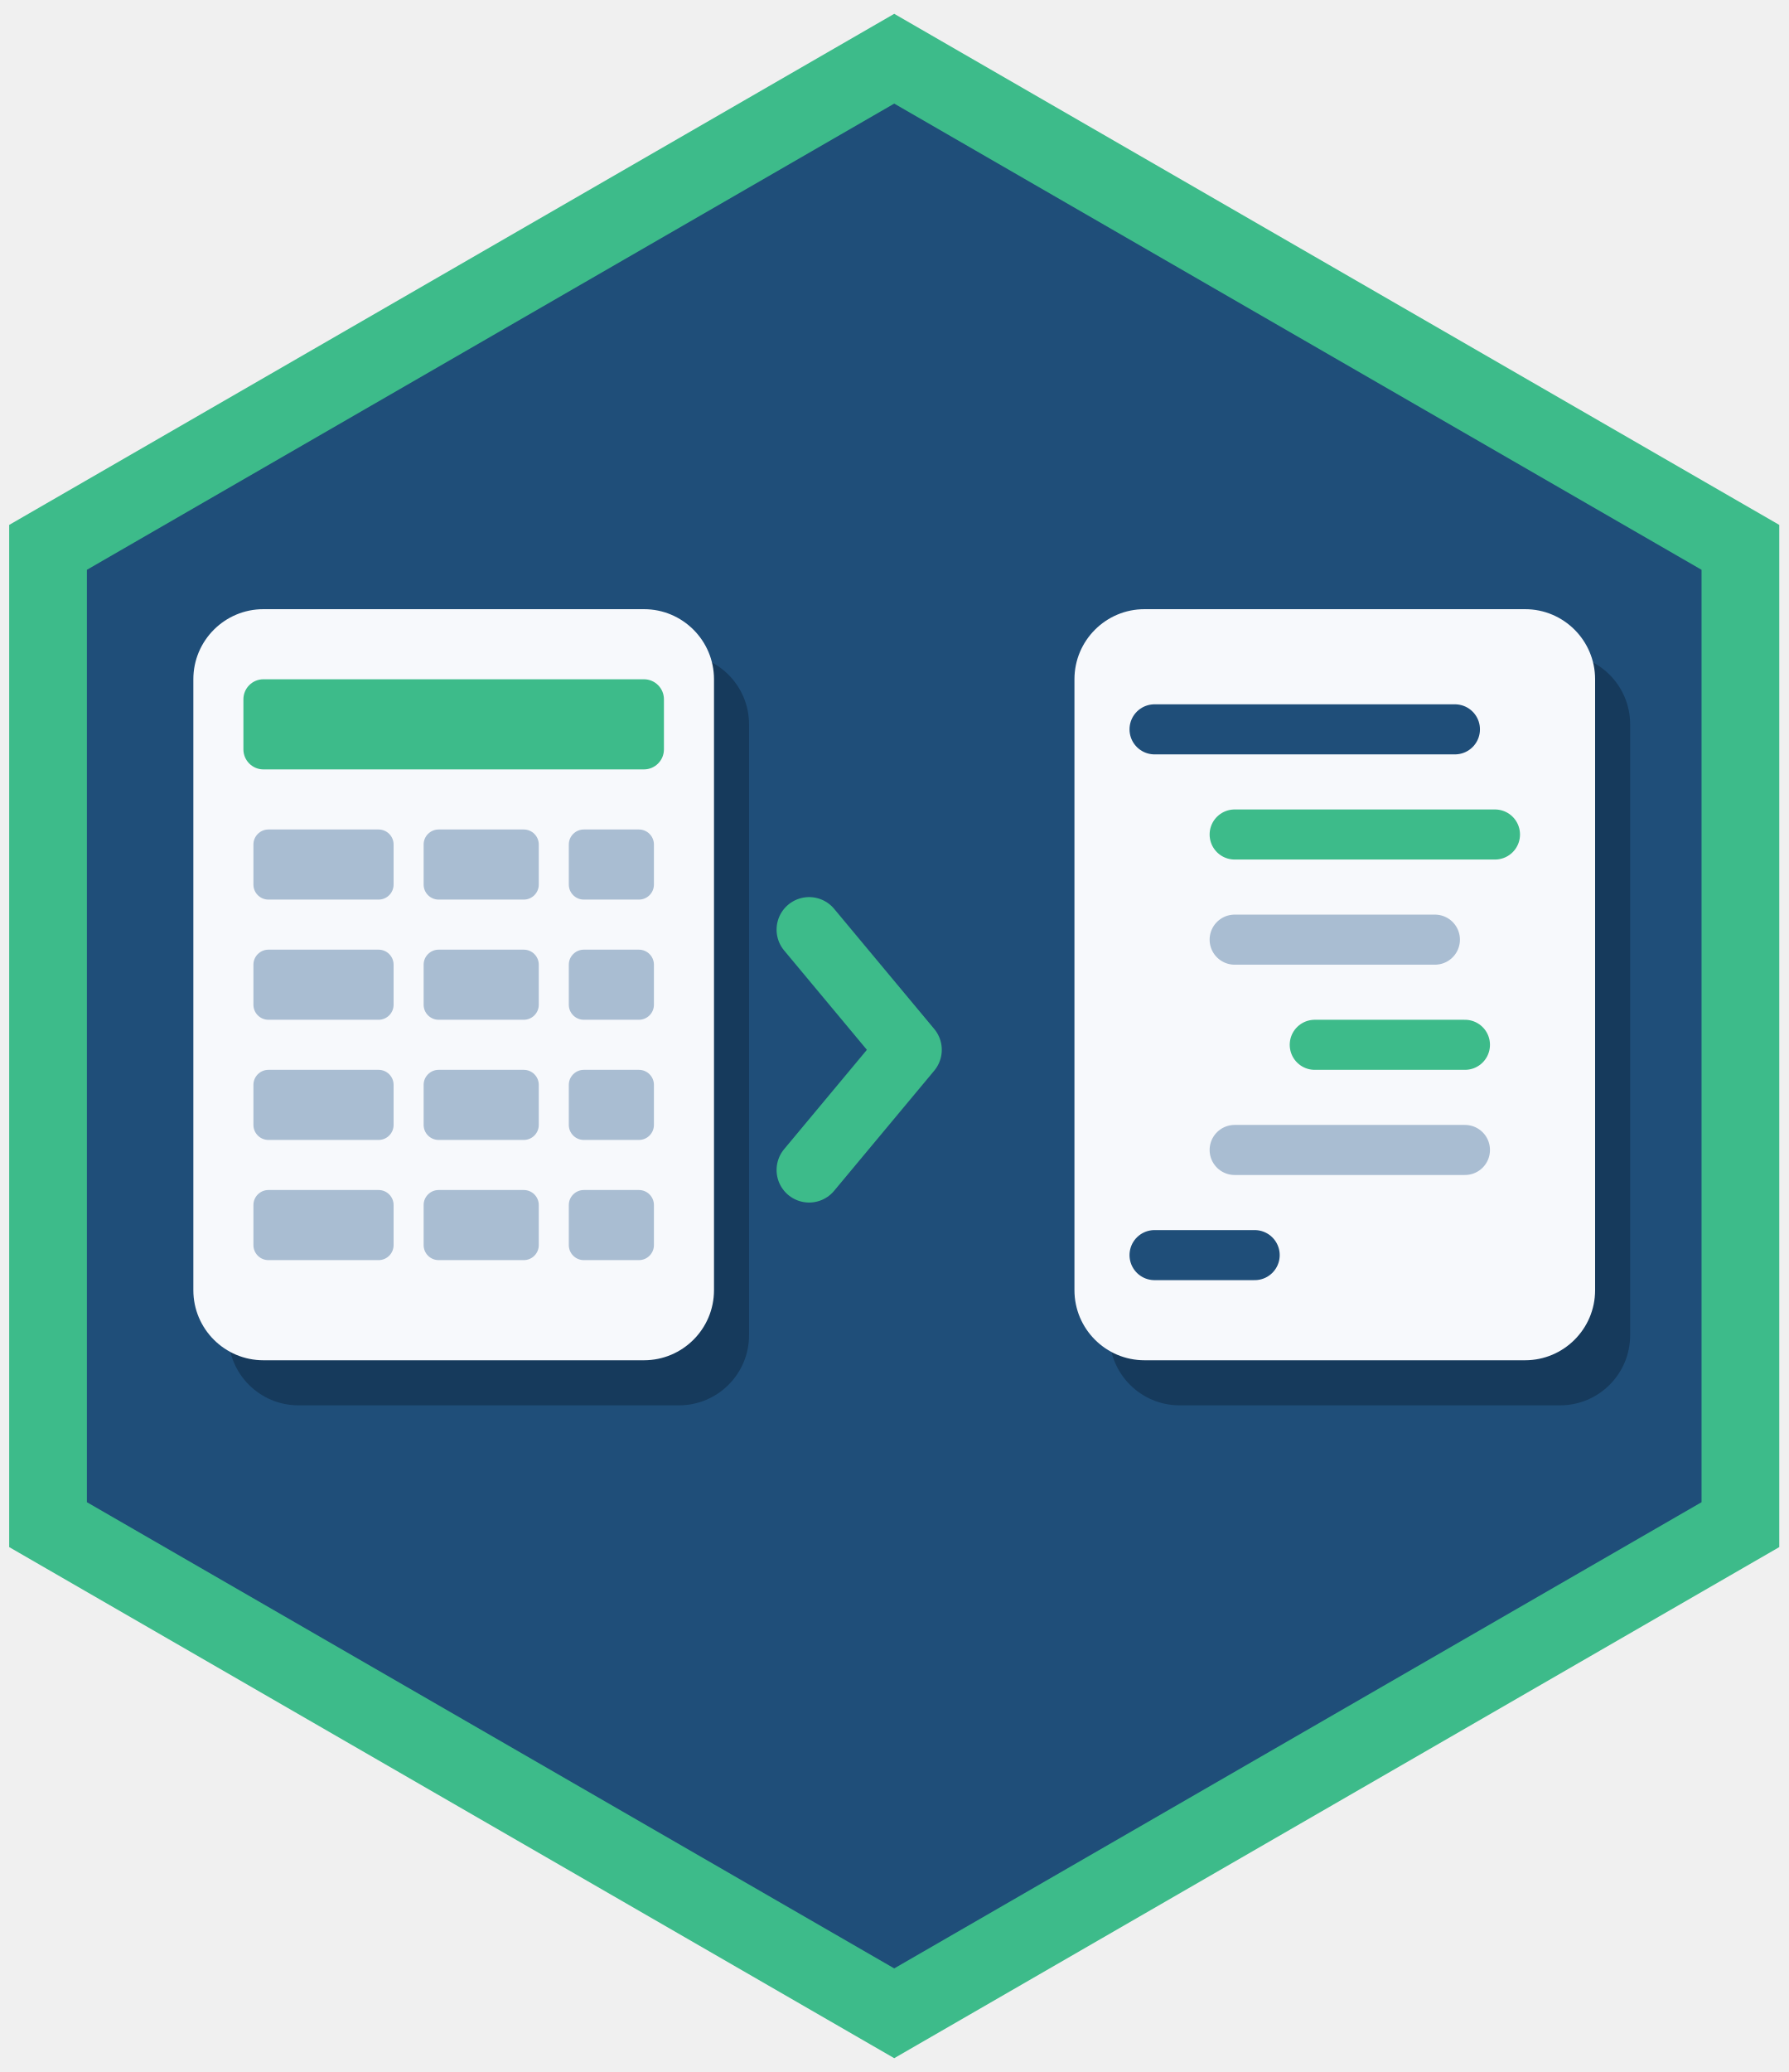
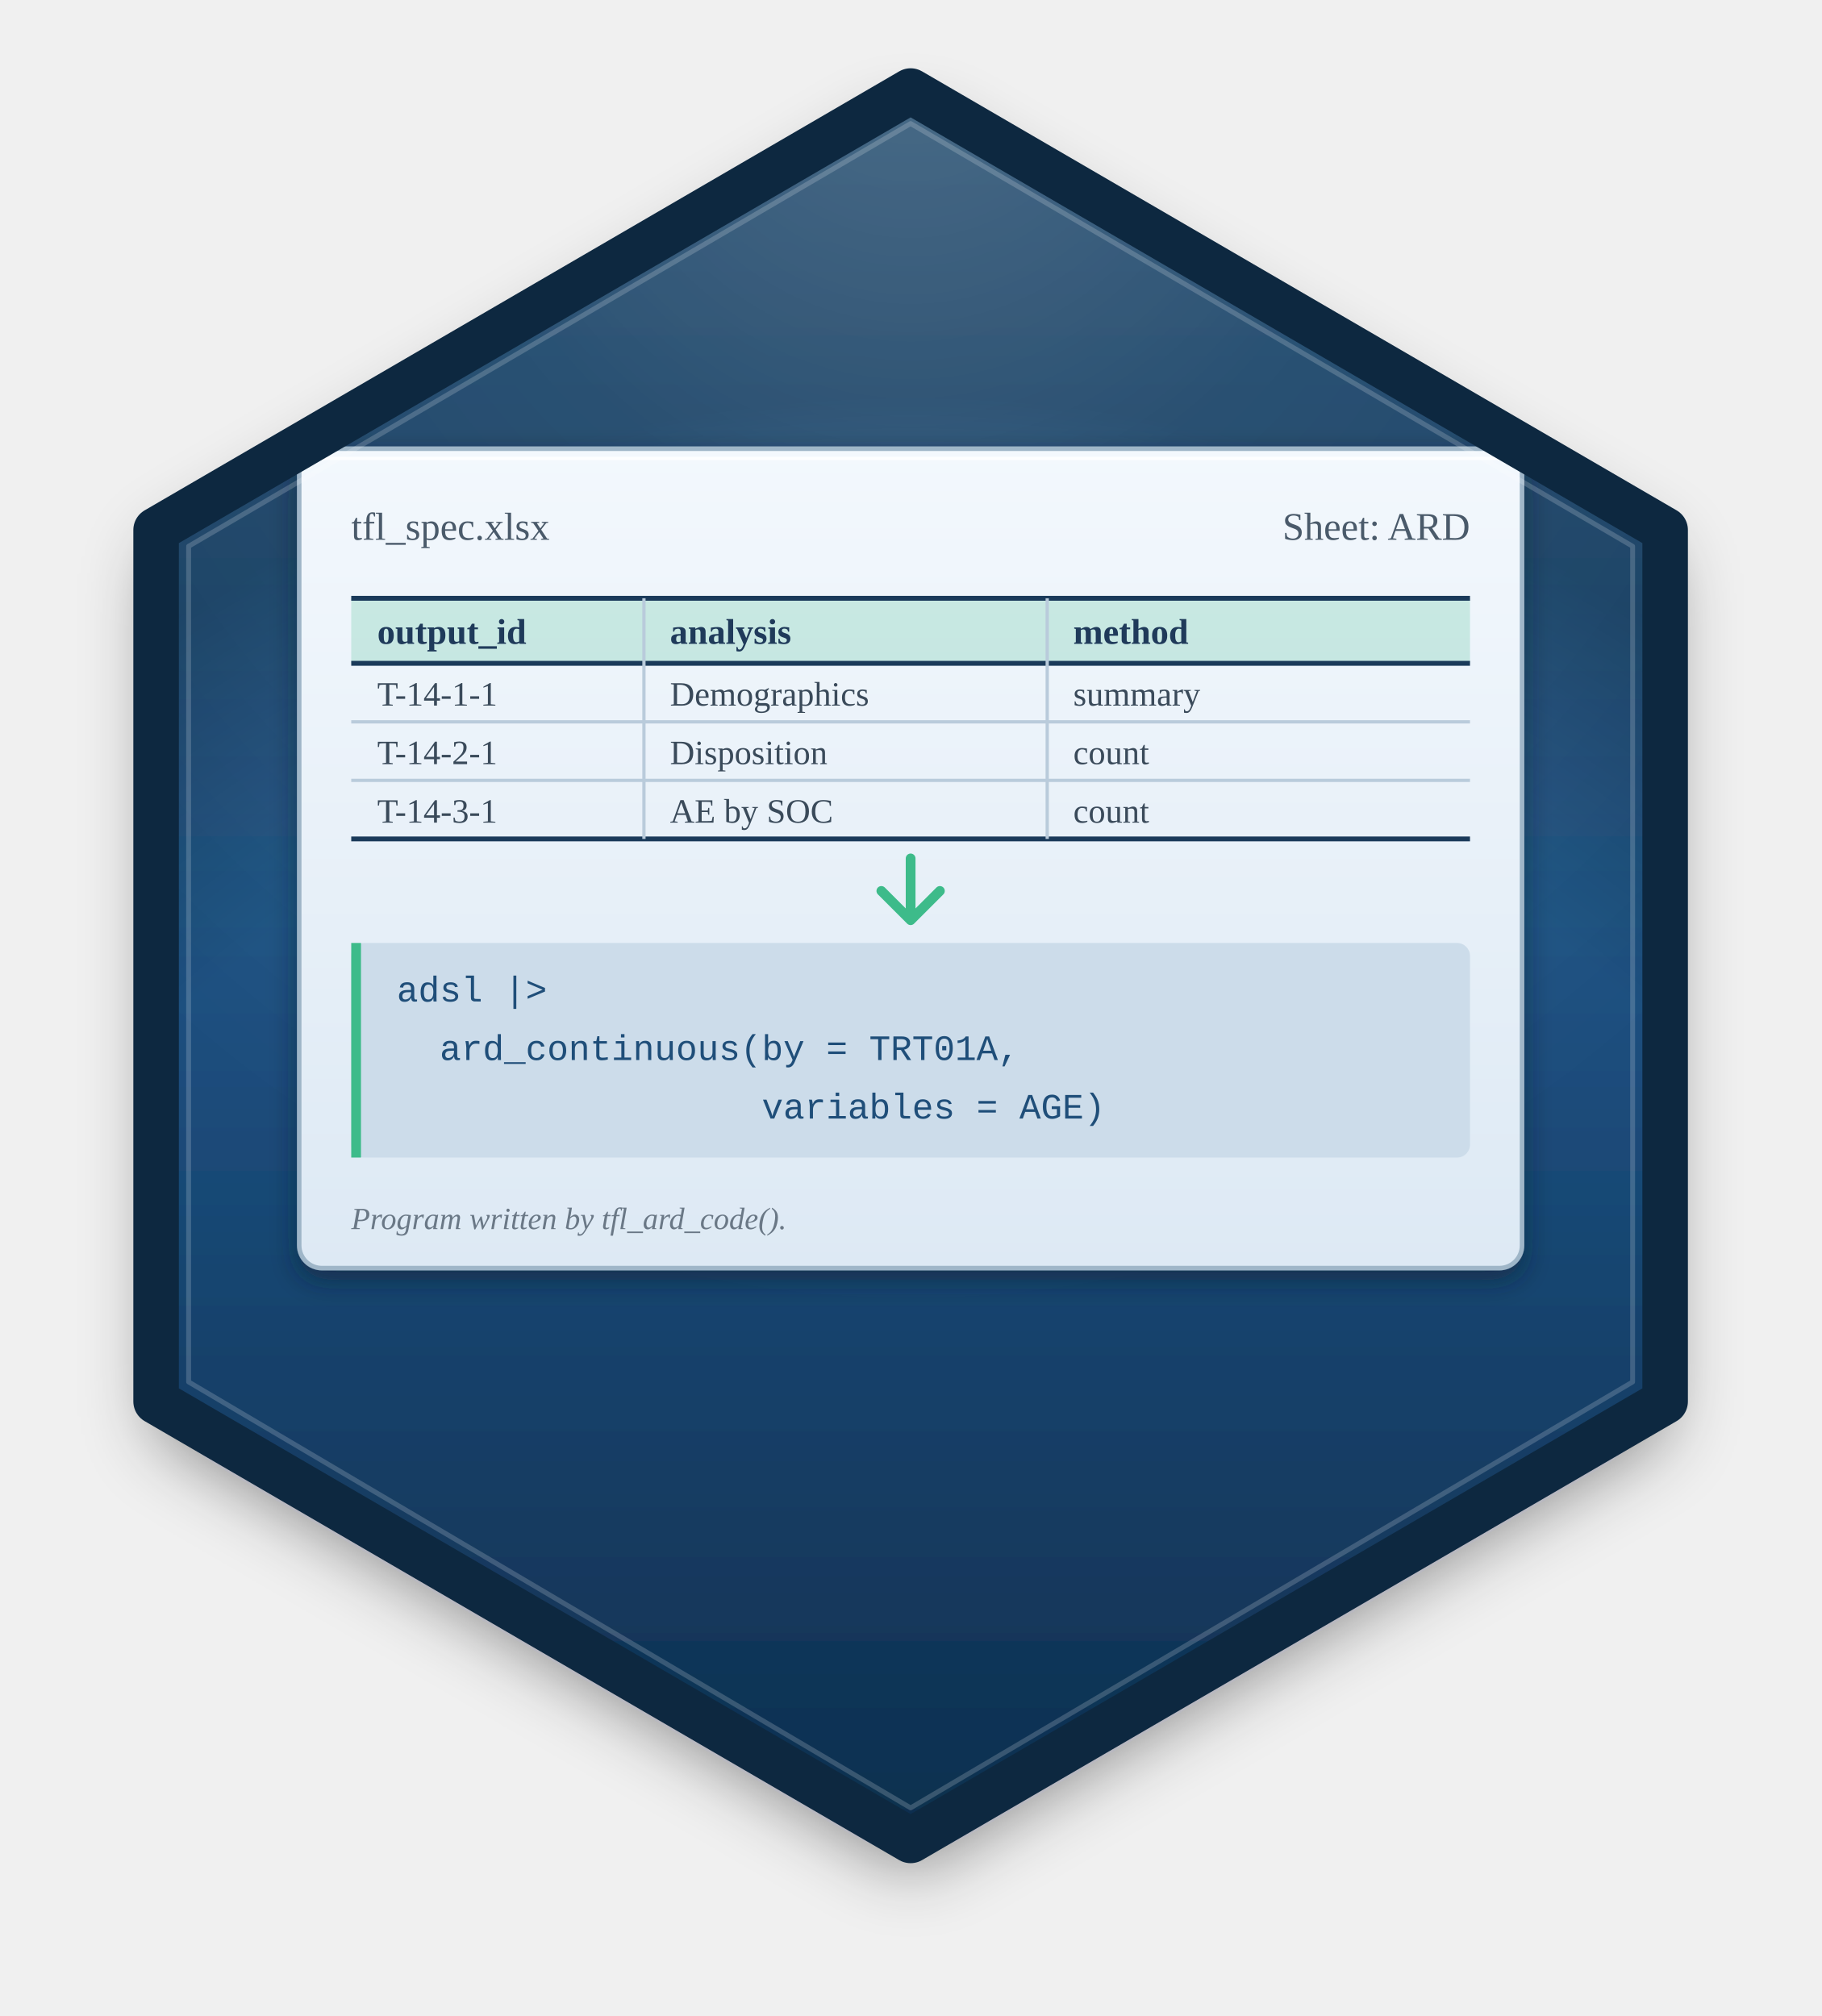
- <svg xmlns="http://www.w3.org/2000/svg" width="518" height="600" viewBox="0 0 518 600">
-   <polygon points="259.00,4.00 2.66,152.00 2.66,448.00 259.00,596.00 515.34,448.00 515.34,152.00" fill="#3dbb8a" />
-   <polygon points="259.00,30.00 25.17,165.00 25.17,435.00 259.00,570.00 492.83,435.00 492.83,165.00" fill="#1f4e79" />
-   <g transform="translate(259.00 304.00) scale(1.45)">
-     <rect x="-133.00" y="-79.00" width="104.00" height="150.00" rx="14.00" fill="#163a5c" />
-     <rect x="-140.00" y="-88.00" width="104.00" height="150.00" rx="14.00" fill="#f7f9fc" />
-     <rect x="-130.00" y="-74.00" width="84.00" height="18.00" rx="4.00" fill="#3dbb8a" />
-     <rect x="-128.00" y="-44.00" width="28.00" height="14.00" rx="3.00" fill="#a9bdd2" />
-     <rect x="-94.00" y="-44.00" width="23.00" height="14.00" rx="3.00" fill="#a9bdd2" />
-     <rect x="-65.00" y="-44.00" width="17.00" height="14.00" rx="3.00" fill="#a9bdd2" />
-     <rect x="-128.00" y="-20.00" width="28.00" height="14.00" rx="3.00" fill="#a9bdd2" />
-     <rect x="-94.00" y="-20.00" width="23.00" height="14.00" rx="3.00" fill="#a9bdd2" />
-     <rect x="-65.00" y="-20.00" width="17.00" height="14.00" rx="3.00" fill="#a9bdd2" />
-     <rect x="-128.00" y="4.00" width="28.00" height="14.00" rx="3.00" fill="#a9bdd2" />
-     <rect x="-94.00" y="4.00" width="23.00" height="14.00" rx="3.00" fill="#a9bdd2" />
-     <rect x="-65.00" y="4.00" width="17.00" height="14.00" rx="3.00" fill="#a9bdd2" />
-     <rect x="-128.00" y="28.00" width="28.00" height="14.00" rx="3.00" fill="#a9bdd2" />
-     <rect x="-94.00" y="28.00" width="23.00" height="14.00" rx="3.00" fill="#a9bdd2" />
-     <rect x="-65.00" y="28.00" width="17.00" height="14.00" rx="3.00" fill="#a9bdd2" />
-     <rect x="43.00" y="-79.00" width="104.00" height="150.00" rx="14.00" fill="#163a5c" />
-     <rect x="36.00" y="-88.00" width="104.00" height="150.00" rx="14.00" fill="#f7f9fc" />
-     <line x1="52.00" y1="-64.00" x2="112.00" y2="-64.00" stroke="#1f4e79" stroke-width="10.00" stroke-linecap="round" />
-     <line x1="68.00" y1="-43.00" x2="120.00" y2="-43.00" stroke="#3dbb8a" stroke-width="10.00" stroke-linecap="round" />
-     <line x1="68.00" y1="-22.00" x2="108.00" y2="-22.00" stroke="#a9bdd2" stroke-width="10.00" stroke-linecap="round" />
-     <line x1="84.00" y1="-1.00" x2="114.00" y2="-1.00" stroke="#3dbb8a" stroke-width="10.00" stroke-linecap="round" />
-     <line x1="68.00" y1="20.00" x2="114.00" y2="20.00" stroke="#a9bdd2" stroke-width="10.00" stroke-linecap="round" />
-     <line x1="52.00" y1="41.00" x2="72.00" y2="41.00" stroke="#1f4e79" stroke-width="10.00" stroke-linecap="round" />
-     <path d="M -17 -24 L 3 0 L -17 24" fill="none" stroke="#3dbb8a" stroke-width="13" stroke-linecap="round" stroke-linejoin="round" />
+ <svg xmlns="http://www.w3.org/2000/svg" width="560" height="620" viewBox="0 0 560 620">
+   <defs>
+     <linearGradient id="hexbg" x1="50%" y1="0%" x2="50%" y2="100%">
+       <stop offset="0%" stop-color="#2d6fa8" />
+       <stop offset="60%" stop-color="#1a4a78" />
+       <stop offset="100%" stop-color="#0e2e4d" />
+     </linearGradient>
+     <radialGradient id="topgloss" cx="50%" cy="0%" r="65%" fx="50%" fy="0%">
+       <stop offset="0%" stop-color="#ffffff" stop-opacity="0.32" />
+       <stop offset="40%" stop-color="#ffffff" stop-opacity="0.10" />
+       <stop offset="100%" stop-color="#ffffff" stop-opacity="0" />
+     </radialGradient>
+     <radialGradient id="vignette" cx="50%" cy="100%" r="80%" fx="50%" fy="100%">
+       <stop offset="0%" stop-color="#000000" stop-opacity="0" />
+       <stop offset="80%" stop-color="#000000" stop-opacity="0" />
+       <stop offset="100%" stop-color="#000000" stop-opacity="0.30" />
+     </radialGradient>
+     <linearGradient id="paperbg" x1="50%" y1="0%" x2="50%" y2="100%">
+       <stop offset="0%" stop-color="#f3f8fd" />
+       <stop offset="100%" stop-color="#dde9f4" />
+     </linearGradient>
+     <filter id="hex-shadow" x="-12%" y="-8%" width="124%" height="124%">
+       <feDropShadow dx="0" dy="9" stdDeviation="11" flood-color="#000913" flood-opacity="0.45" />
+     </filter>
+     <filter id="paper-shadow" x="-8%" y="-8%" width="116%" height="120%">
+       <feDropShadow dx="0" dy="3" stdDeviation="4" flood-color="#0a1c30" flood-opacity="0.55" />
+     </filter>
+     <filter id="text-shadow" x="-10%" y="-50%" width="120%" height="200%">
+       <feDropShadow dx="0" dy="2" stdDeviation="2" flood-color="#000913" flood-opacity="0.55" />
+     </filter>
+     <clipPath id="hex-clip">
+       <polygon points="280,28 512,163 512,431 280,566 48,431 48,163" />
+     </clipPath>
+   </defs>
+   <g filter="url(#hex-shadow)">
+     <polygon points="280,28 512,163 512,431 280,566 48,431 48,163" fill="url(#hexbg)" />
  </g>
+   <g clip-path="url(#hex-clip)">
+     <rect x="0" y="0" width="560" height="620" fill="url(#topgloss)" />
+     <rect x="0" y="0" width="560" height="620" fill="url(#vignette)" />
+   </g>
+   <g clip-path="url(#hex-clip)">
+     <rect x="92" y="138" width="376" height="252" rx="7" ry="7" fill="url(#paperbg)" stroke="#9fb6c8" stroke-width="1.4" filter="url(#paper-shadow)" />
+     <line x1="98" y1="141" x2="462" y2="141" stroke="#ffffff" stroke-width="1" opacity="0.8" />
+     <text x="108" y="166" font-family="Liberation Serif, Times New Roman, serif" font-size="12" text-anchor="start" fill="#4a5a6a">tfl_spec.xlsx</text>
+     <text x="452" y="166" font-family="Liberation Serif, Times New Roman, serif" font-size="12" text-anchor="end" fill="#4a5a6a">Sheet: ARD</text>
+     <rect x="108" y="184" width="344" height="20" fill="#3dbb8a" opacity="0.22" />
+     <line x1="108" y1="184" x2="452" y2="184" stroke="#1a3a5a" stroke-width="1.5" />
+     <line x1="108" y1="204" x2="452" y2="204" stroke="#1a3a5a" stroke-width="1.5" />
+     <line x1="108" y1="222" x2="452" y2="222" stroke="#b9cbdb" stroke-width="1" />
+     <line x1="108" y1="240" x2="452" y2="240" stroke="#b9cbdb" stroke-width="1" />
+     <line x1="108" y1="258" x2="452" y2="258" stroke="#1a3a5a" stroke-width="1.5" />
+     <line x1="198" y1="184" x2="198" y2="258" stroke="#b9cbdb" stroke-width="1" />
+     <line x1="322" y1="184" x2="322" y2="258" stroke="#b9cbdb" stroke-width="1" />
+     <text x="116" y="198" font-family="Liberation Serif, Times New Roman, serif" font-size="11" font-weight="600" text-anchor="start" fill="#1f3a5a">output_id</text>
+     <text x="206" y="198" font-family="Liberation Serif, Times New Roman, serif" font-size="11" font-weight="600" text-anchor="start" fill="#1f3a5a">analysis</text>
+     <text x="330" y="198" font-family="Liberation Serif, Times New Roman, serif" font-size="11" font-weight="600" text-anchor="start" fill="#1f3a5a">method</text>
+     <text x="116" y="217" font-family="Liberation Serif, Times New Roman, serif" font-size="10.5" text-anchor="start" fill="#3a4a5a">T-14-1-1</text>
+     <text x="206" y="217" font-family="Liberation Serif, Times New Roman, serif" font-size="10.5" text-anchor="start" fill="#3a4a5a">Demographics</text>
+     <text x="330" y="217" font-family="Liberation Serif, Times New Roman, serif" font-size="10.5" text-anchor="start" fill="#3a4a5a">summary</text>
+     <text x="116" y="235" font-family="Liberation Serif, Times New Roman, serif" font-size="10.5" text-anchor="start" fill="#3a4a5a">T-14-2-1</text>
+     <text x="206" y="235" font-family="Liberation Serif, Times New Roman, serif" font-size="10.5" text-anchor="start" fill="#3a4a5a">Disposition</text>
+     <text x="330" y="235" font-family="Liberation Serif, Times New Roman, serif" font-size="10.5" text-anchor="start" fill="#3a4a5a">count</text>
+     <text x="116" y="253" font-family="Liberation Serif, Times New Roman, serif" font-size="10.5" text-anchor="start" fill="#3a4a5a">T-14-3-1</text>
+     <text x="206" y="253" font-family="Liberation Serif, Times New Roman, serif" font-size="10.5" text-anchor="start" fill="#3a4a5a">AE by SOC</text>
+     <text x="330" y="253" font-family="Liberation Serif, Times New Roman, serif" font-size="10.5" text-anchor="start" fill="#3a4a5a">count</text>
+     <path d="M 280 264 L 280 282 M 271 274 L 280 283 L 289 274" fill="none" stroke="#3dbb8a" stroke-width="3" stroke-linecap="round" stroke-linejoin="round" />
+     <rect x="108" y="290" width="344" height="66" rx="4" fill="#ccdcea" />
+     <rect x="108" y="290" width="3" height="66" fill="#3dbb8a" />
+     <text x="122" y="308" font-family="Liberation Mono, Courier New, monospace" font-size="11" text-anchor="start" fill="#1f4e79" xml:space="preserve">adsl |&gt;</text>
+     <text x="122" y="326" font-family="Liberation Mono, Courier New, monospace" font-size="11" text-anchor="start" fill="#1f4e79" xml:space="preserve">  ard_continuous(by = TRT01A,</text>
+     <text x="122" y="344" font-family="Liberation Mono, Courier New, monospace" font-size="11" text-anchor="start" fill="#1f4e79" xml:space="preserve">                 variables = AGE)</text>
+     <text x="108" y="378" font-family="Liberation Serif, Times New Roman, serif" font-size="9.5" font-style="italic" text-anchor="start" fill="#6a7886">Program written by tfl_ard_code().</text>
+   </g>
+   <polygon points="280,28 512,163 512,431 280,566 48,431 48,163" fill="none" stroke="#0d2840" stroke-width="14" stroke-linejoin="round" />
+   <polygon points="280,38 502,168 502,425 280,556 58,425 58,168" fill="none" stroke="#ffffff" stroke-width="1.5" stroke-linejoin="round" opacity="0.18" />
</svg>
